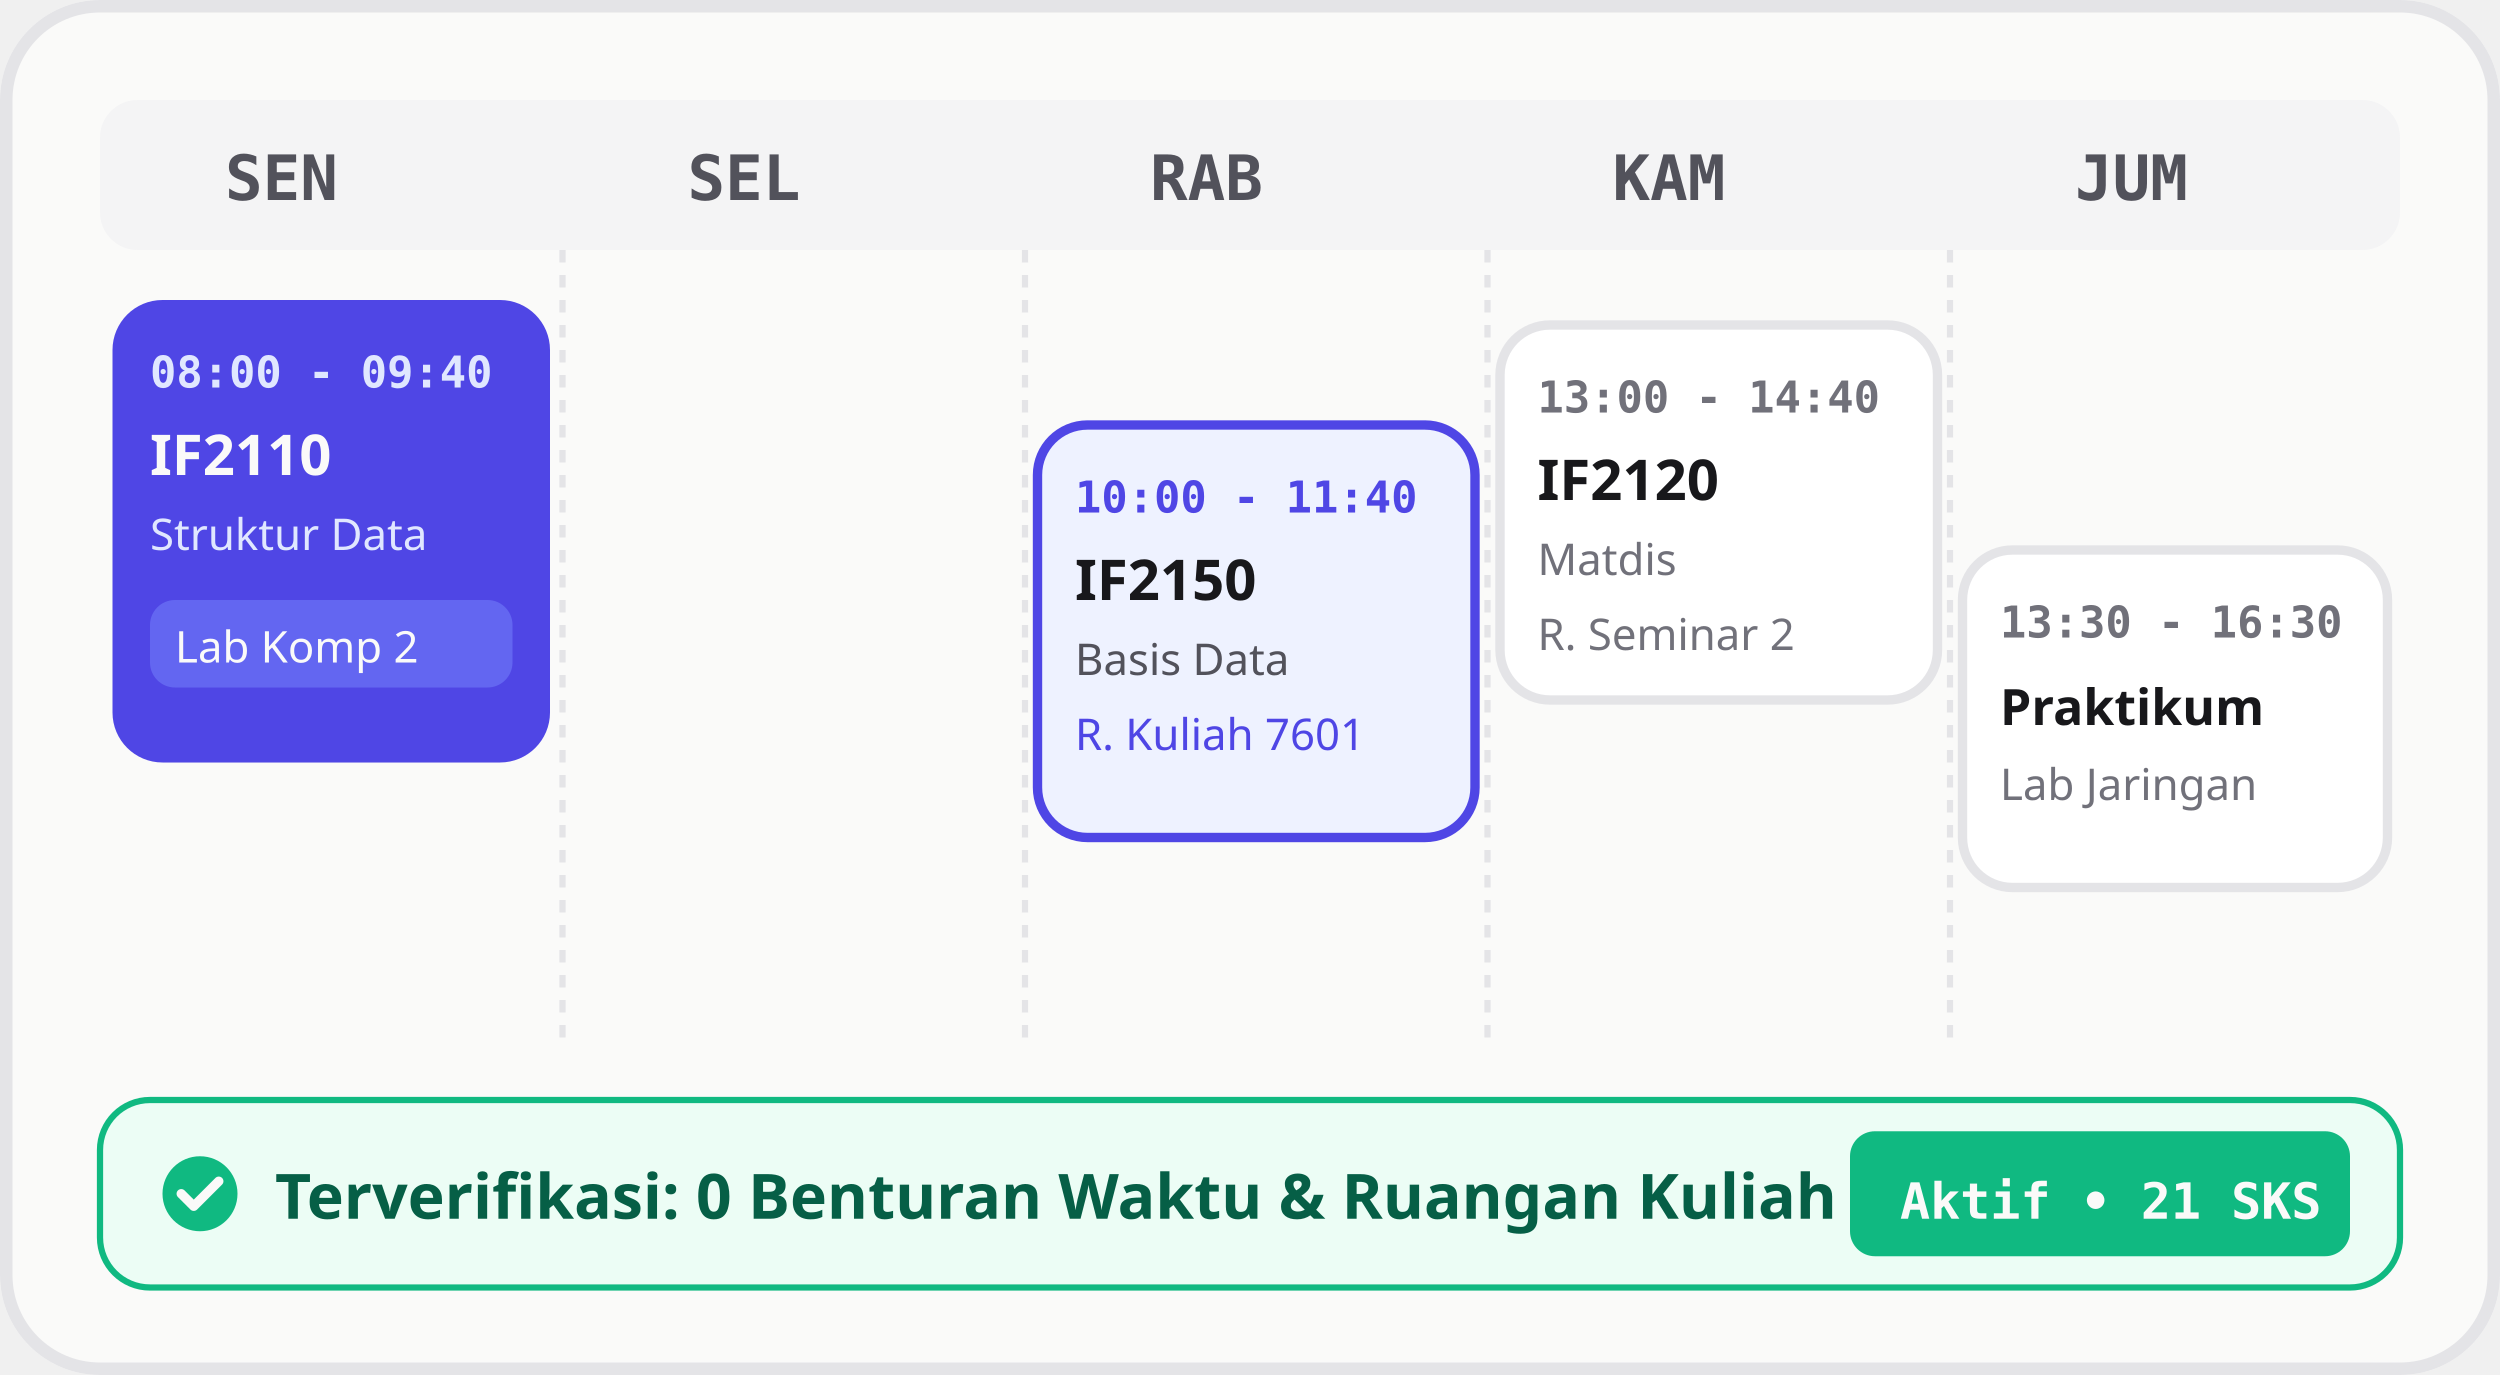
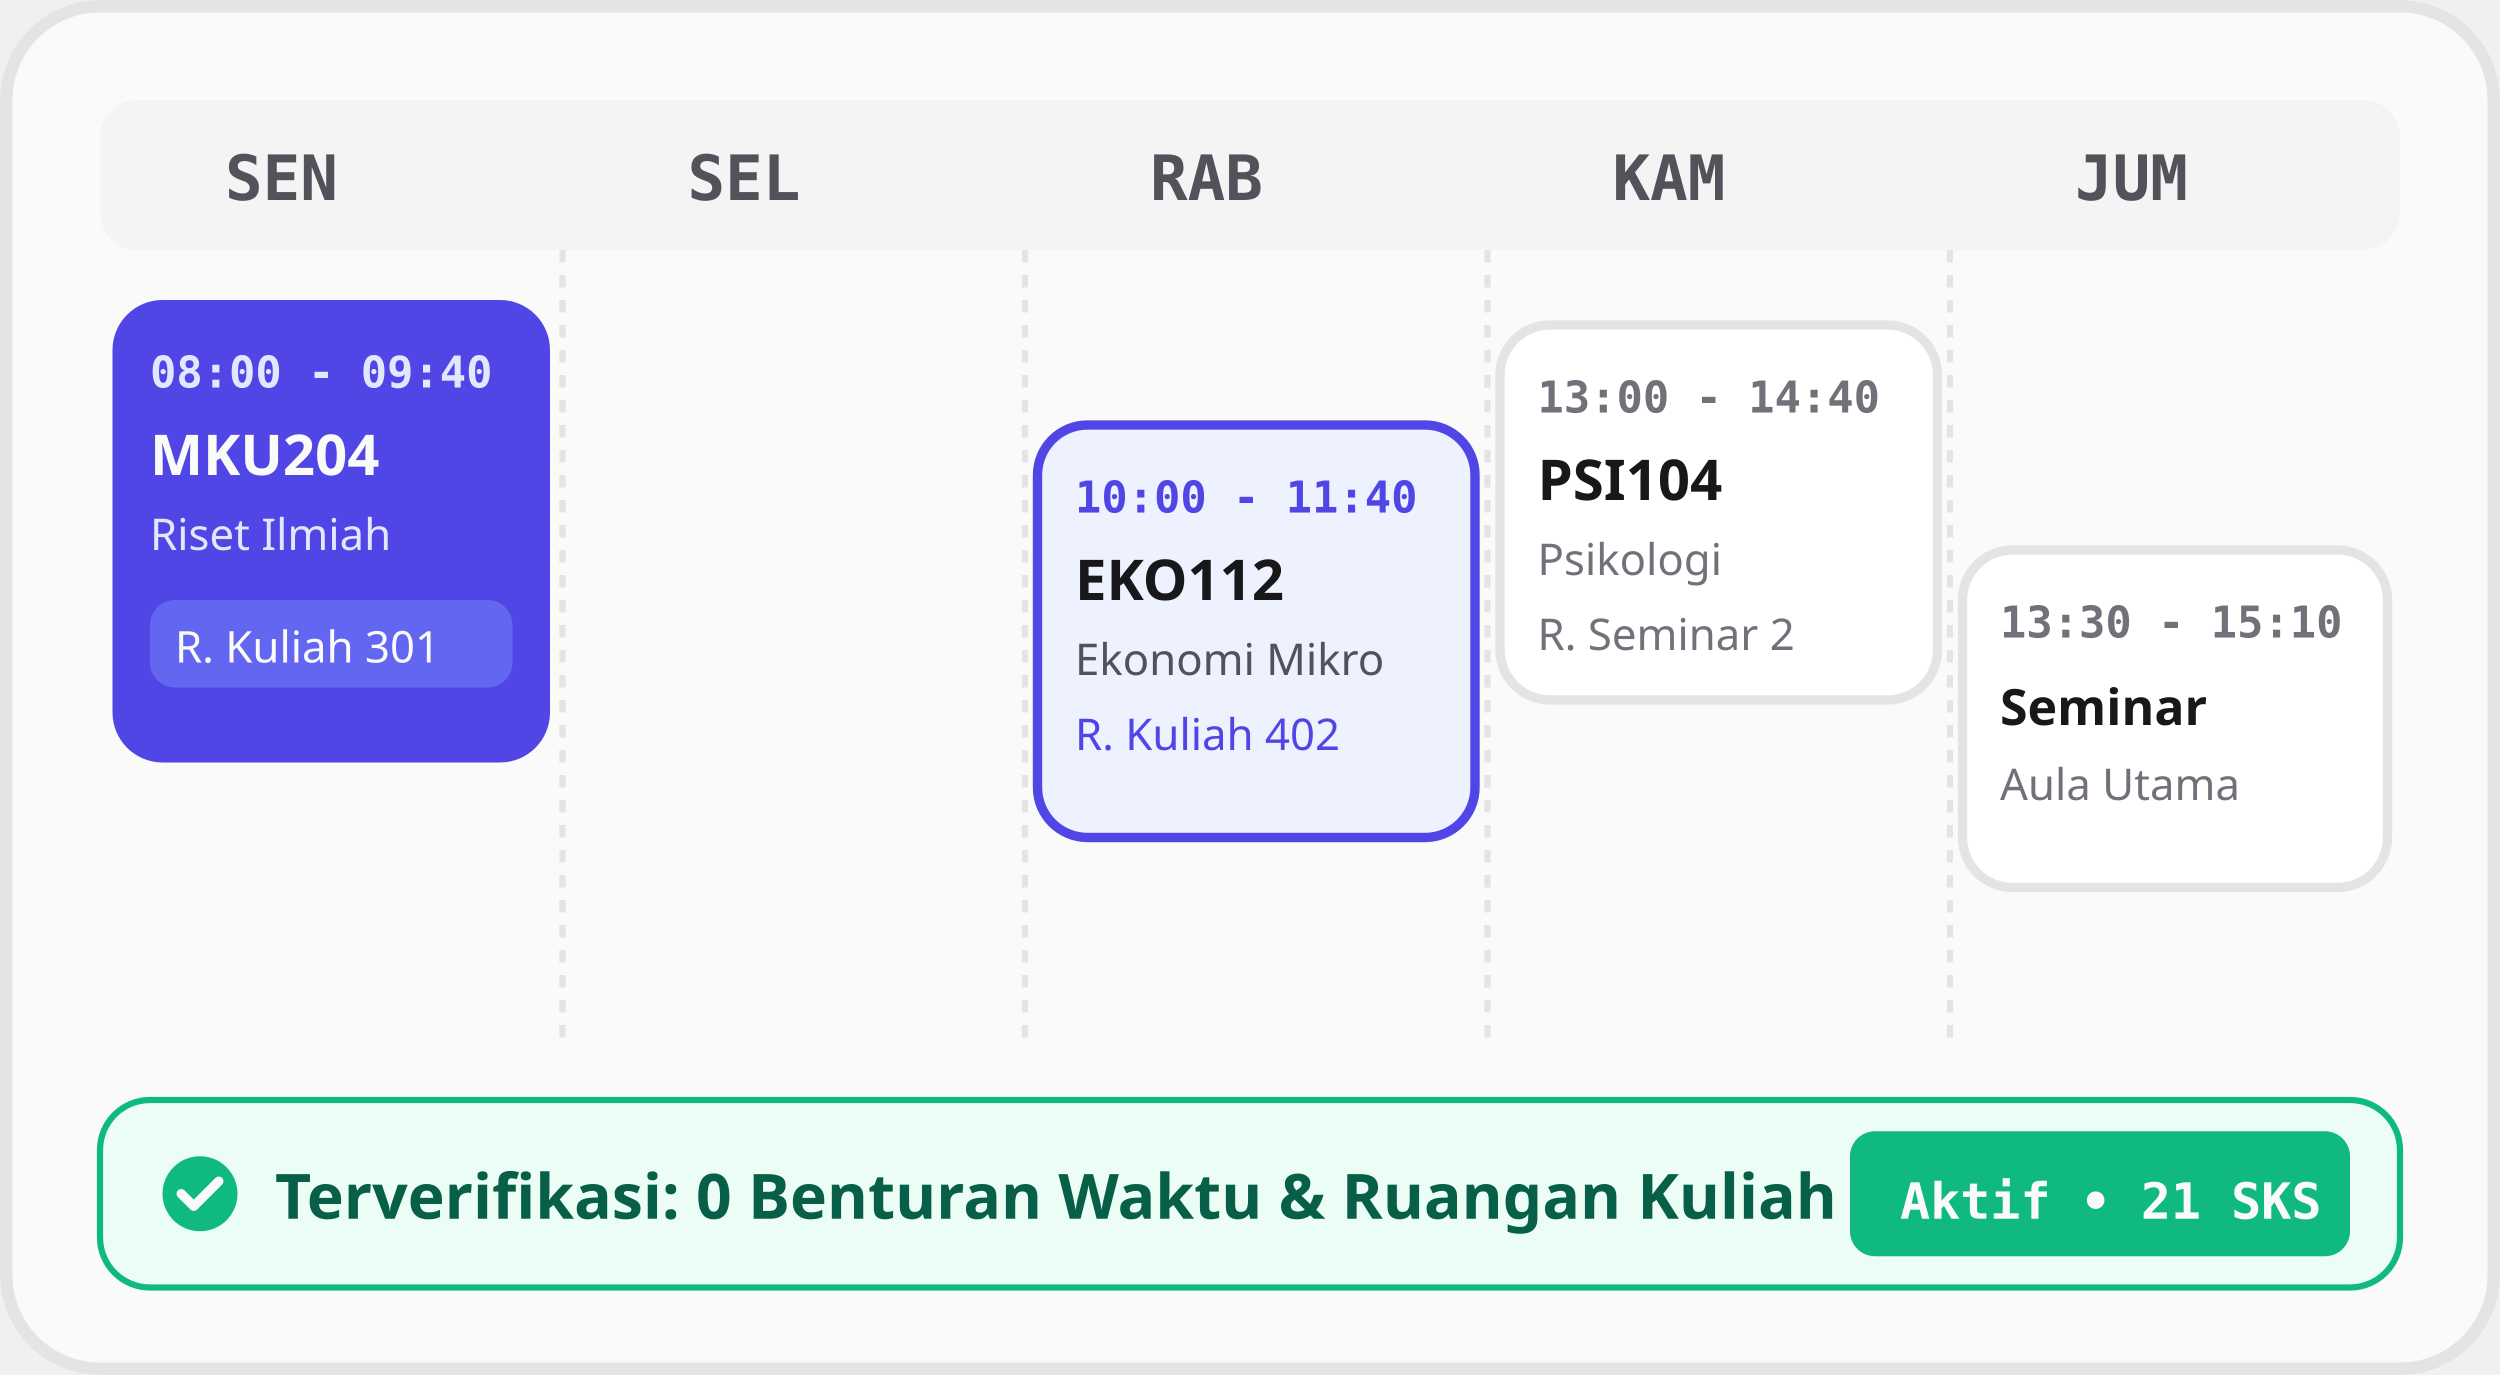
<svg xmlns="http://www.w3.org/2000/svg" viewBox="0 0 400 220" fill="none">
  <rect width="400" height="220" rx="16" fill="#FAFAF9" />
  <rect x="1" y="1" width="398" height="218" rx="15" stroke="#E4E4E7" stroke-width="2" />
  <rect x="16" y="16" width="368" height="24" rx="6" fill="#F4F4F5" />
  <text x="36" y="32" fill="#52525B" font-family="monospace" font-size="10" font-weight="700">SEN</text>
  <text x="110" y="32" fill="#52525B" font-family="monospace" font-size="10" font-weight="700">SEL</text>
  <text x="184" y="32" fill="#52525B" font-family="monospace" font-size="10" font-weight="700">RAB</text>
  <text x="258" y="32" fill="#52525B" font-family="monospace" font-size="10" font-weight="700">KAM</text>
  <text x="332" y="32" fill="#52525B" font-family="monospace" font-size="10" font-weight="700">JUM</text>
  <line x1="90" y1="40" x2="90" y2="168" stroke="#E4E4E7" stroke-dasharray="2 2" />
  <line x1="164" y1="40" x2="164" y2="168" stroke="#E4E4E7" stroke-dasharray="2 2" />
  <line x1="238" y1="40" x2="238" y2="168" stroke="#E4E4E7" stroke-dasharray="2 2" />
  <line x1="312" y1="40" x2="312" y2="168" stroke="#E4E4E7" stroke-dasharray="2 2" />
  <rect x="18" y="48" width="70" height="74" rx="8" fill="#4F46E5" />
  <text x="24" y="62" fill="#E0E7FF" font-family="monospace" font-size="7" font-weight="700">08:00 - 09:40</text>
-   <text x="24" y="76" fill="#FAFAF9" font-family="sans-serif" font-size="9" font-weight="700">IF2110</text>
-   <text x="24" y="88" fill="#E0E7FF" font-family="sans-serif" font-size="7">Struktur Data</text>
+   <text x="24" y="76" fill="#FAFAF9" font-family="sans-serif" font-size="9" font-weight="700">MKU204</text>
+   <text x="24" y="88" fill="#E0E7FF" font-family="sans-serif" font-size="7">Riset Ilmiah</text>
  <rect x="24" y="96" width="58" height="14" rx="4" fill="#6366F1" />
-   <text x="28" y="106" fill="#FAFAF9" font-family="sans-serif" font-size="7">Lab Komp 2</text>
+   <text x="28" y="106" fill="#FAFAF9" font-family="sans-serif" font-size="7">R. Kuliah 301</text>
  <rect x="166" y="68" width="70" height="66" rx="8" fill="#EEF2FF" stroke="#4F46E5" stroke-width="1.5" />
  <text x="172" y="82" fill="#4F46E5" font-family="monospace" font-size="7" font-weight="700">10:00 - 11:40</text>
-   <text x="172" y="96" fill="#18181B" font-family="sans-serif" font-size="9" font-weight="700">IF2150</text>
-   <text x="172" y="108" fill="#52525B" font-family="sans-serif" font-size="7">Basis Data</text>
-   <text x="172" y="120" fill="#4F46E5" font-family="sans-serif" font-size="7">R. Kuliah 7601</text>
+   <text x="172" y="96" fill="#18181B" font-family="sans-serif" font-size="9" font-weight="700">EKO112</text>
+   <text x="172" y="108" fill="#52525B" font-family="sans-serif" font-size="7">Ekonomi Mikro</text>
+   <text x="172" y="120" fill="#4F46E5" font-family="sans-serif" font-size="7">R. Kuliah 402</text>
  <rect x="240" y="52" width="70" height="60" rx="8" fill="#FFFFFF" stroke="#E4E4E7" stroke-width="1.5" />
  <text x="246" y="66" fill="#71717A" font-family="monospace" font-size="7" font-weight="700">13:00 - 14:40</text>
-   <text x="246" y="80" fill="#18181B" font-family="sans-serif" font-size="9" font-weight="700">IF2120</text>
-   <text x="246" y="92" fill="#71717A" font-family="sans-serif" font-size="7">Matdis</text>
+   <text x="246" y="80" fill="#18181B" font-family="sans-serif" font-size="9" font-weight="700">PSI104</text>
+   <text x="246" y="92" fill="#71717A" font-family="sans-serif" font-size="7">Psikologi</text>
  <text x="246" y="104" fill="#71717A" font-family="sans-serif" font-size="7">R. Seminar 2</text>
  <rect x="314" y="88" width="68" height="54" rx="8" fill="#FFFFFF" stroke="#E4E4E7" stroke-width="1.5" />
-   <text x="320" y="102" fill="#71717A" font-family="monospace" font-size="7" font-weight="700">13:30 - 16:30</text>
-   <text x="320" y="116" fill="#18181B" font-family="sans-serif" font-size="8" font-weight="700">Praktikum</text>
-   <text x="320" y="128" fill="#71717A" font-family="sans-serif" font-size="7">Lab Jaringan</text>
+   <text x="320" y="102" fill="#71717A" font-family="monospace" font-size="7" font-weight="700">13:30 - 15:10</text>
+   <text x="320" y="116" fill="#18181B" font-family="sans-serif" font-size="8" font-weight="700">Seminar</text>
+   <text x="320" y="128" fill="#71717A" font-family="sans-serif" font-size="7">Aula Utama</text>
  <rect x="16" y="176" width="368" height="30" rx="8" fill="#ECFDF5" stroke="#10B981" stroke-width="1" />
  <circle cx="32" cy="191" r="6" fill="#10B981" />
  <path d="M29 191L31 193L35 189" stroke="#FAFAF9" stroke-width="1.5" stroke-linecap="round" stroke-linejoin="round" />
  <text x="44" y="195" fill="#065F46" font-family="sans-serif" font-size="10" font-weight="600">Terverifikasi: 0 Benturan Waktu &amp; Ruangan Kuliah</text>
  <rect x="296" y="181" width="80" height="20" rx="4" fill="#10B981" />
  <text x="304" y="195" fill="#FAFAF9" font-family="monospace" font-size="8" font-weight="700">Aktif • 21 SKS</text>
</svg>
